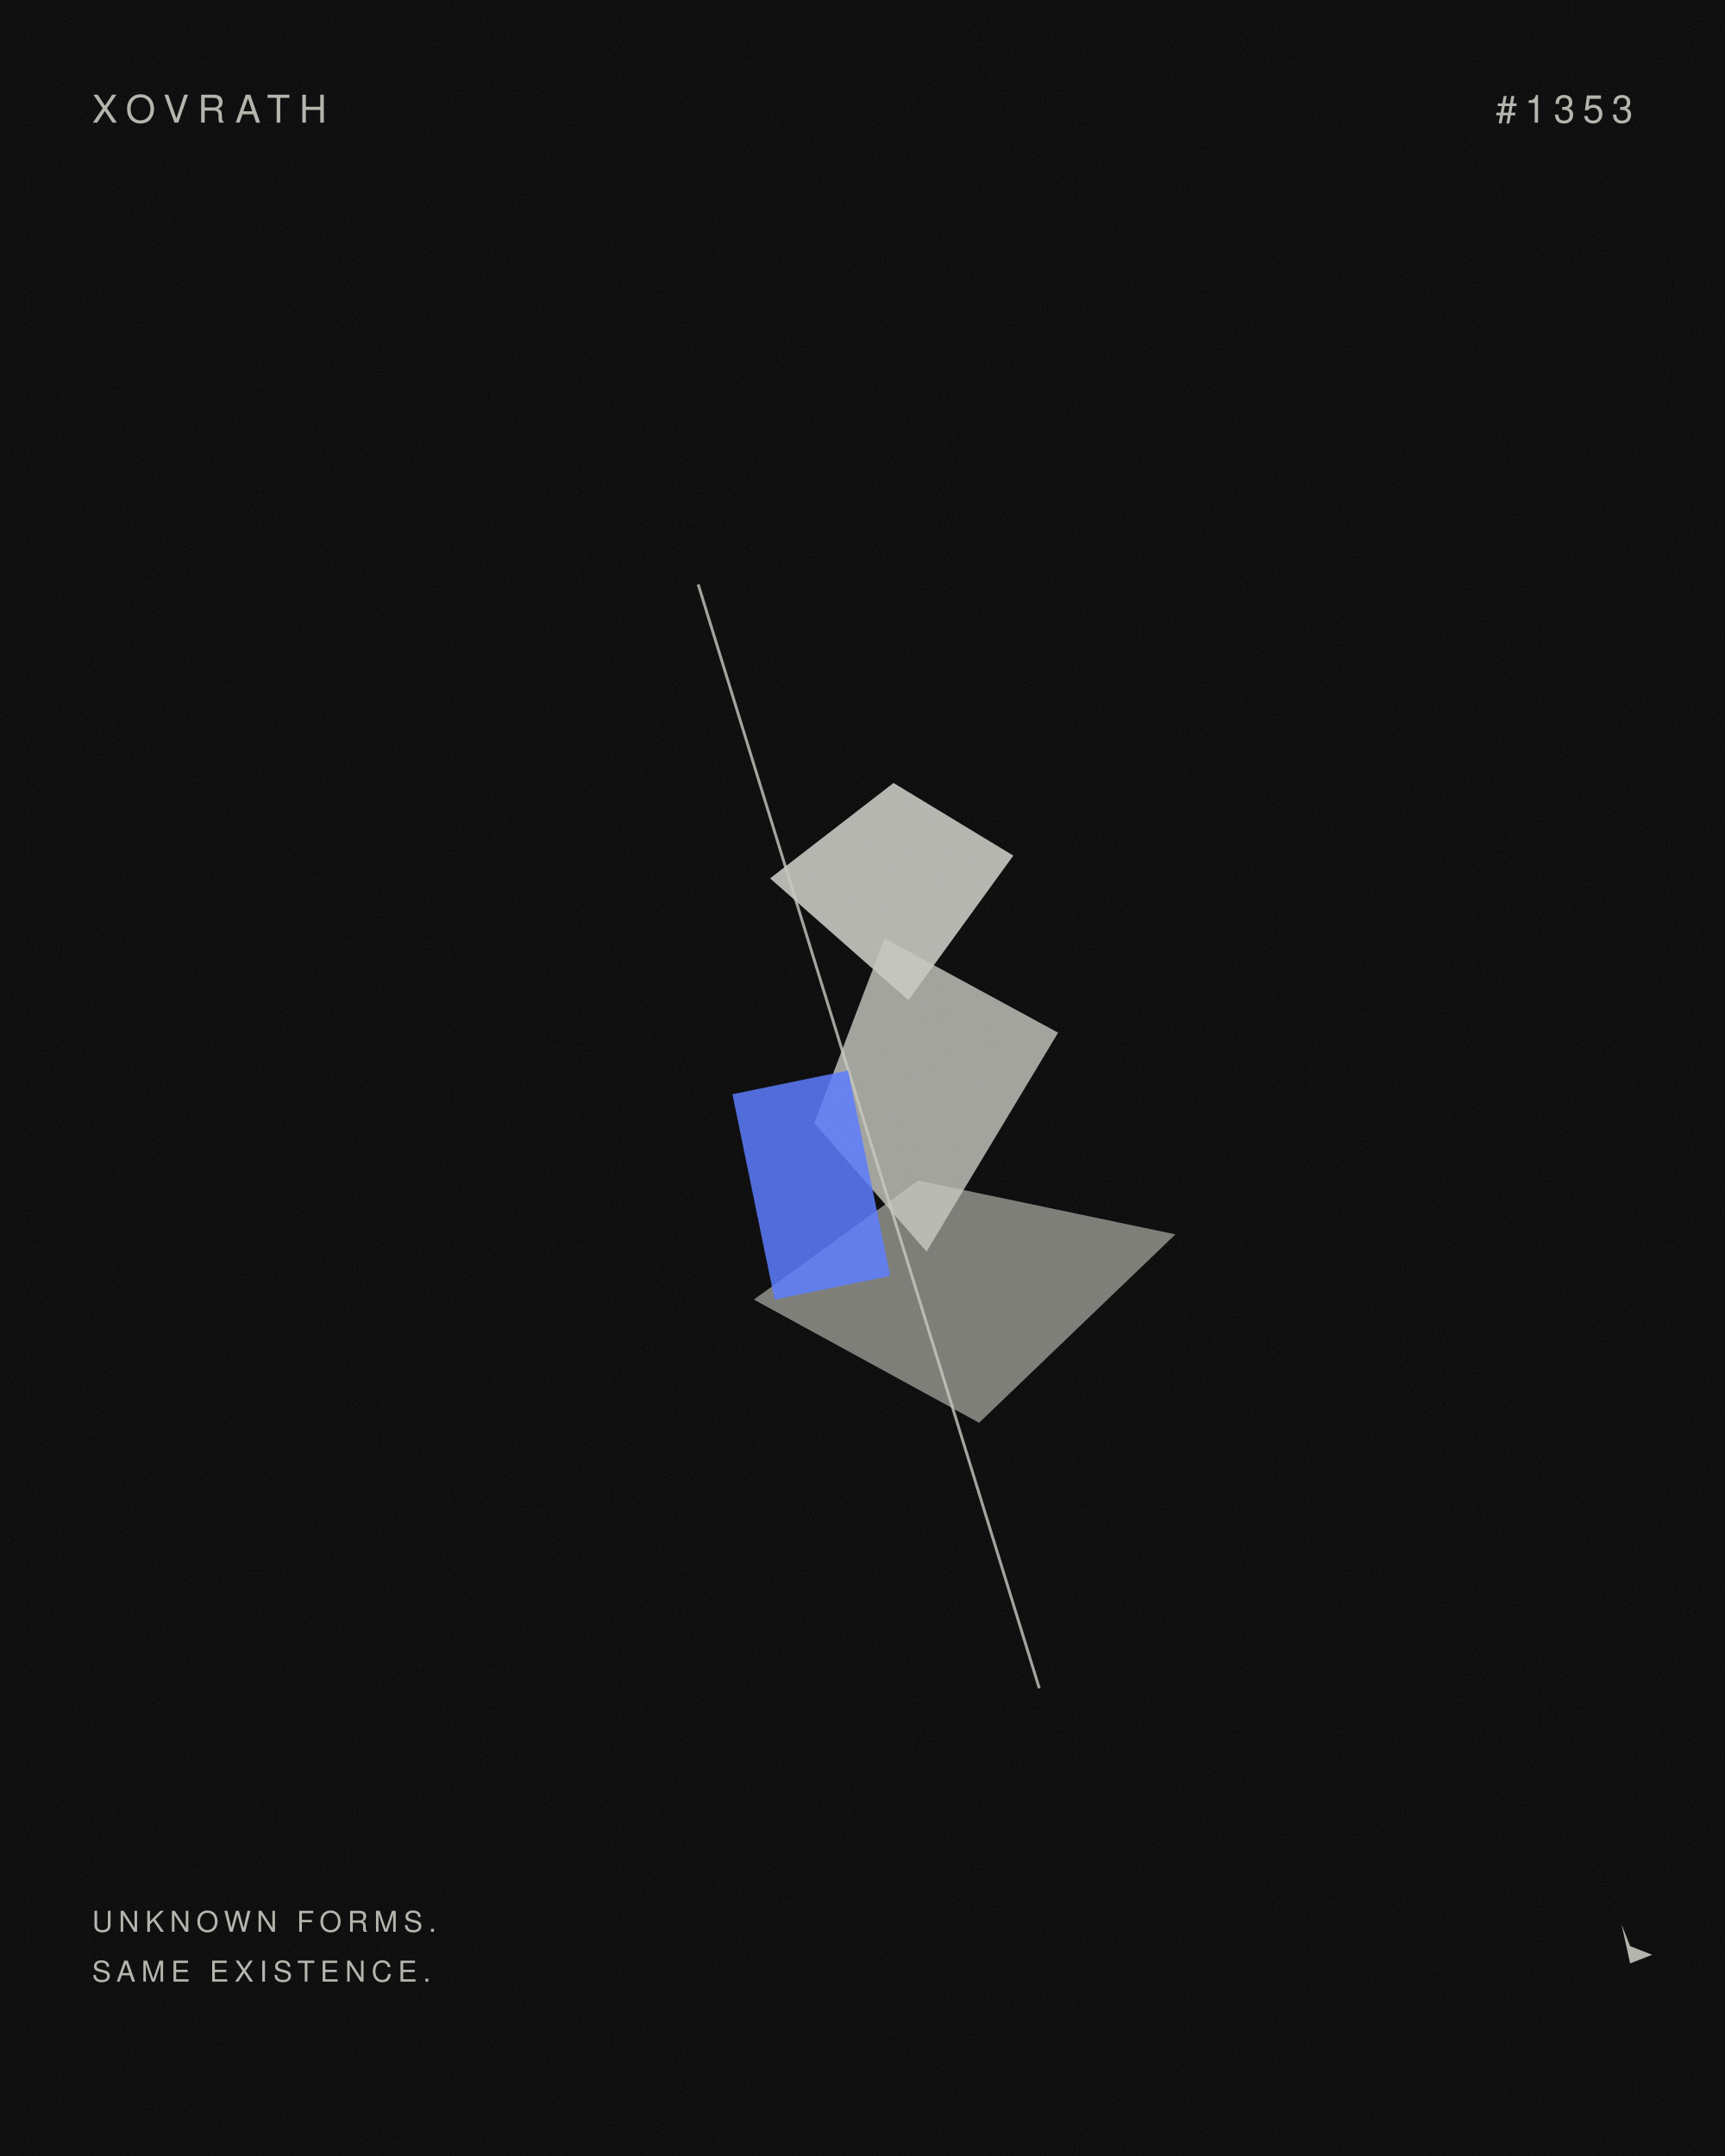
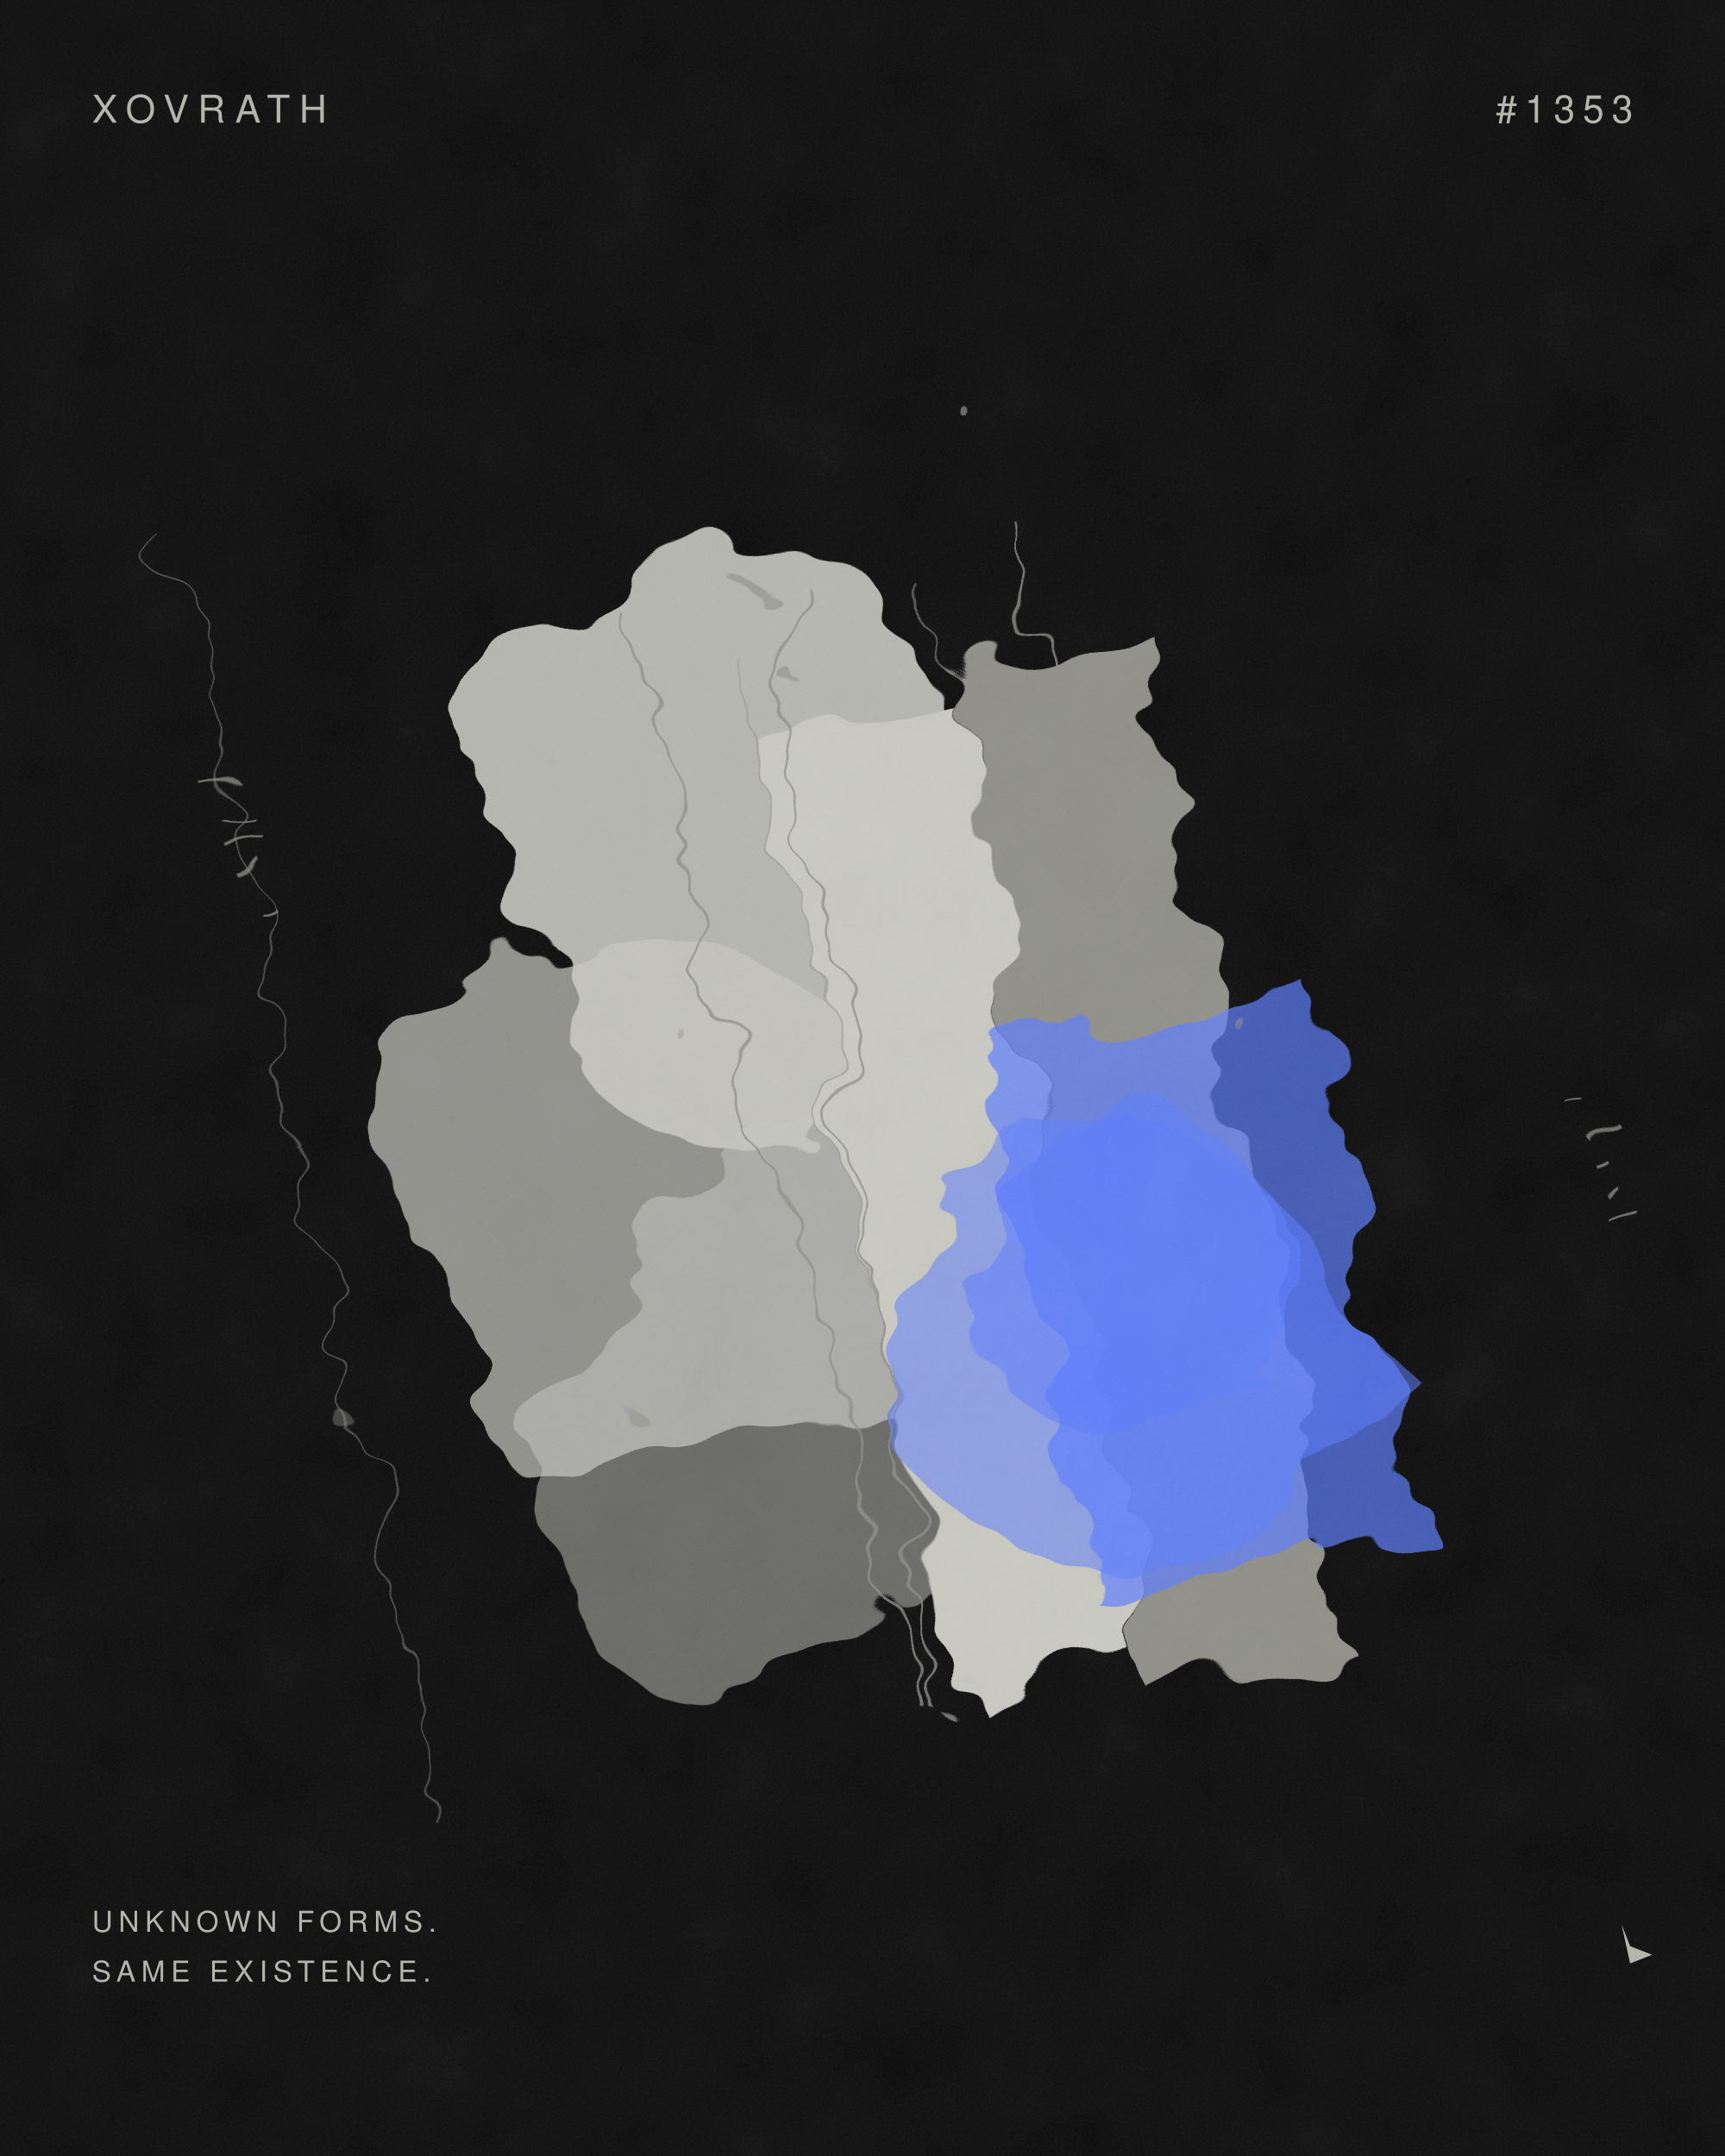
<svg xmlns="http://www.w3.org/2000/svg" viewBox="0 0 900 1125" width="900" height="1125">
+   <defs>
+     <filter id="warp" x="-20%" y="-20%" width="140%" height="140%">
+       <feTurbulence type="fractalNoise" baseFrequency="0.012 0.02" numOctaves="3" seed="92" result="n" />
+       <feDisplacementMap in="SourceGraphic" in2="n" scale="55" />
+     </filter>
+     <filter id="g">
+       <feTurbulence type="fractalNoise" baseFrequency="0.9" numOctaves="2" stitchTiles="stitch" />
+       <feColorMatrix type="saturate" values="0" />
+     </filter>
+     <filter id="g2">
+       <feTurbulence type="fractalNoise" baseFrequency="0.02" numOctaves="4" seed="3" stitchTiles="stitch" />
+       <feColorMatrix type="saturate" values="0" />
+     </filter>
+   </defs>
  <rect width="900" height="1125" fill="#0a0a0b" />
  <g transform="rotate(-11.6 450 545)">
-     <polygon points="546.9,464.3 478.1,527.2 420.2,450.4 493.3,414.6" fill="#c9c9c2" fill-opacity="0.9" />
-     <polygon points="551.2,559.5 461,657.6 417.1,580.1 472.4,493.1" fill="#c9c9c2" fill-opacity="0.8" />
-     <polygon points="590,674.9 469.9,750.6 367.7,664 464.2,620.4" fill="#c9c9c2" fill-opacity="0.6" />
-     <line x1="414.3" y1="292.6" x2="472.8" y2="892.6" stroke="#c9c9c2" stroke-width="1.5" opacity="0.8" />
-     <rect x="378.3" y="556.8" width="61.6" height="109.4" fill="#5b7cff" fill-opacity="0.85" />
+     <g filter="url(#warp)">
+       <path d="M 553.1 489.8 Q 553.1 489.8 537.8 528.8 Q 522.6 567.8 459 587.5 Q 395.4 607.2 342.9 572.3 Q 290.3 537.4 294.3 499.7 Q 298.2 462 286.3 399.9 Q 274.3 337.8 311.6 309.4 Q 348.8 281 424.2 280.2 Q 499.7 279.3 511.3 326.2 Q 522.9 373.1 538 431.4 Z" fill="#c9c9c2" fill-opacity="0.9" />
+       <path d="M 542 651.3 Q 542 651.3 520 707.8 Q 498.1 764.3 421.9 740.8 Q 345.7 717.2 271.5 725 Q 197.4 732.9 212.5 682.9 Q 227.7 632.8 197.4 563.7 Q 167.1 494.5 227.2 472.9 Q 287.2 451.2 337.3 462.4 Q 387.4 473.6 431.2 514.8 Q 475.1 556.1 508.5 603.7 Z" fill="#c9c9c2" fill-opacity="0.7" />
+       <path d="M 551.4 794.6 Q 551.4 794.6 532 818.9 Q 512.5 843.2 446.3 836.9 Q 380.2 830.5 324.6 859.1 Q 269.1 887.7 242.7 791.1 Q 216.3 694.4 254.6 682.4 Q 292.9 670.3 315 626 Q 337.2 581.7 409.4 585.7 Q 481.6 589.8 519.4 625.9 Q 557.3 661.9 554.3 728.2 Z" fill="#c9c9c2" fill-opacity="0.5" />
+       <rect x="430.9" y="381.1" width="99.6" height="508.3" fill="#c9c9c2" />
+       <line x1="430.9" y1="338.5" x2="430.9" y2="846.8" stroke="#8f8f88" stroke-width="1" opacity="0.6" />
+       <rect x="531" y="361.2" width="105" height="545" fill="#8f8f88" />
+       <line x1="531" y1="320.1" x2="531" y2="865.1" stroke="#8f8f88" stroke-width="1" opacity="0.6" />
+       <line x1="457.1" y1="292.6" x2="417.4" y2="892.6" stroke="#8f8f88" stroke-width="1.5" opacity="0.8" />
+       <line x1="365.6" y1="292.6" x2="414.2" y2="892.6" stroke="#8f8f88" stroke-width="1.5" opacity="0.8" />
+       <line x1="581.7" y1="292.6" x2="554.9" y2="892.6" stroke="#8f8f88" stroke-width="1.5" opacity="0.8" />
+       <rect x="509.4" y="560.5" width="174.7" height="293.4" fill="#5b7cff" fill-opacity="0.7" />
+       <path d="M 647.9 714.8 Q 647.9 714.8 625.4 744.9 Q 603 775 549.2 769.9 Q 495.4 764.9 488.2 725.9 Q 481.1 686.9 487.3 673.7 Q 493.5 660.5 532.5 620.2 Q 571.5 579.9 604.4 610.1 Q 637.2 640.3 642.5 677.5 Z" fill="#5b7cff" fill-opacity="0.55" />
+       <path d="M 690.3 766.9 Q 690.3 766.9 635.4 809.2 Q 580.5 851.5 526.5 837.6 Q 472.5 823.7 441.7 784.3 Q 410.9 744.9 441.5 692.9 Q 472 640.9 497.6 613.3 Q 523.1 585.7 576.3 609.5 Q 629.6 633.3 660 700.1 Z" fill="#5b7cff" fill-opacity="0.55" />
+       <line x1="152.7" y1="220" x2="152.7" y2="900" stroke="#8f8f88" stroke-width="1" opacity="0.5" />
+       <line x1="144.7" y1="347.7" x2="161.4" y2="347.7" stroke="#8f8f88" stroke-width="1.5" opacity="0.75" />
+       <line x1="144.7" y1="361.7" x2="158.7" y2="361.7" stroke="#8f8f88" stroke-width="1.5" opacity="0.75" />
+       <line x1="144.7" y1="375.7" x2="165.5" y2="375.7" stroke="#8f8f88" stroke-width="1.5" opacity="0.75" />
+       <line x1="144.7" y1="389.7" x2="164.2" y2="389.7" stroke="#8f8f88" stroke-width="1.5" opacity="0.75" />
+       <line x1="144.7" y1="403.7" x2="153.6" y2="403.7" stroke="#8f8f88" stroke-width="1.5" opacity="0.75" />
+       <line x1="807.5" y1="651.9" x2="815.5" y2="651.9" stroke="#8f8f88" stroke-width="1.5" opacity="0.75" />
+       <line x1="807.5" y1="665.9" x2="828.7" y2="665.9" stroke="#8f8f88" stroke-width="1.5" opacity="0.75" />
+       <line x1="807.5" y1="679.9" x2="815.5" y2="679.9" stroke="#8f8f88" stroke-width="1.5" opacity="0.75" />
+       <line x1="807.5" y1="693.9" x2="817.4" y2="693.9" stroke="#8f8f88" stroke-width="1.5" opacity="0.75" />
+       <line x1="807.5" y1="707.9" x2="824.4" y2="707.9" stroke="#8f8f88" stroke-width="1.5" opacity="0.75" />
+       <circle cx="645" cy="573.8" r="3.1" fill="#8f8f88" opacity="0.5" />
+       <circle cx="458.4" cy="356.1" r="3.3" fill="#8f8f88" opacity="0.6" />
+       <circle cx="363.3" cy="525.8" r="2.6" fill="#8f8f88" opacity="0.4" />
+       <circle cx="287.5" cy="705.1" r="3.6" fill="#8f8f88" opacity="0.5" />
+       <circle cx="573.6" cy="237.2" r="2.4" fill="#8f8f88" opacity="0.7" />
+       <circle cx="437.7" cy="298.1" r="3.9" fill="#8f8f88" opacity="0.6" />
+       <circle cx="151.3" cy="688.6" r="4.4" fill="#8f8f88" opacity="0.4" />
+     </g>
  </g>
-   <filter id="g">
-     <feTurbulence type="fractalNoise" baseFrequency="0.9" numOctaves="2" stitchTiles="stitch" />
-     <feColorMatrix type="saturate" values="0" />
-   </filter>
-   <rect width="900" height="1125" filter="url(#g)" opacity="0.06" />
+   <rect width="900" height="1125" filter="url(#g)" opacity="0.07" />
+   <rect width="900" height="1125" filter="url(#g2)" opacity="0.06" />
  <text x="48" y="64" font-family="Helvetica, Arial, sans-serif" font-size="20" letter-spacing="5" fill="#b5b5ae">XOVRATH</text>
  <text x="852" y="64" text-anchor="end" font-family="Helvetica, Arial, sans-serif" font-size="20" letter-spacing="4" fill="#b5b5ae">#1353</text>
  <text x="48" y="1008" font-family="Helvetica, Arial, sans-serif" font-size="15" letter-spacing="3" fill="#b5b5ae">UNKNOWN FORMS.</text>
  <text x="48" y="1034" font-family="Helvetica, Arial, sans-serif" font-size="15" letter-spacing="3" fill="#b5b5ae">SAME EXISTENCE.</text>
  <path d="M 846 1004 L 850.5 1015.5 L 862 1020 L 850.5 1024.5 Z" fill="#b5b5ae" />
</svg>
